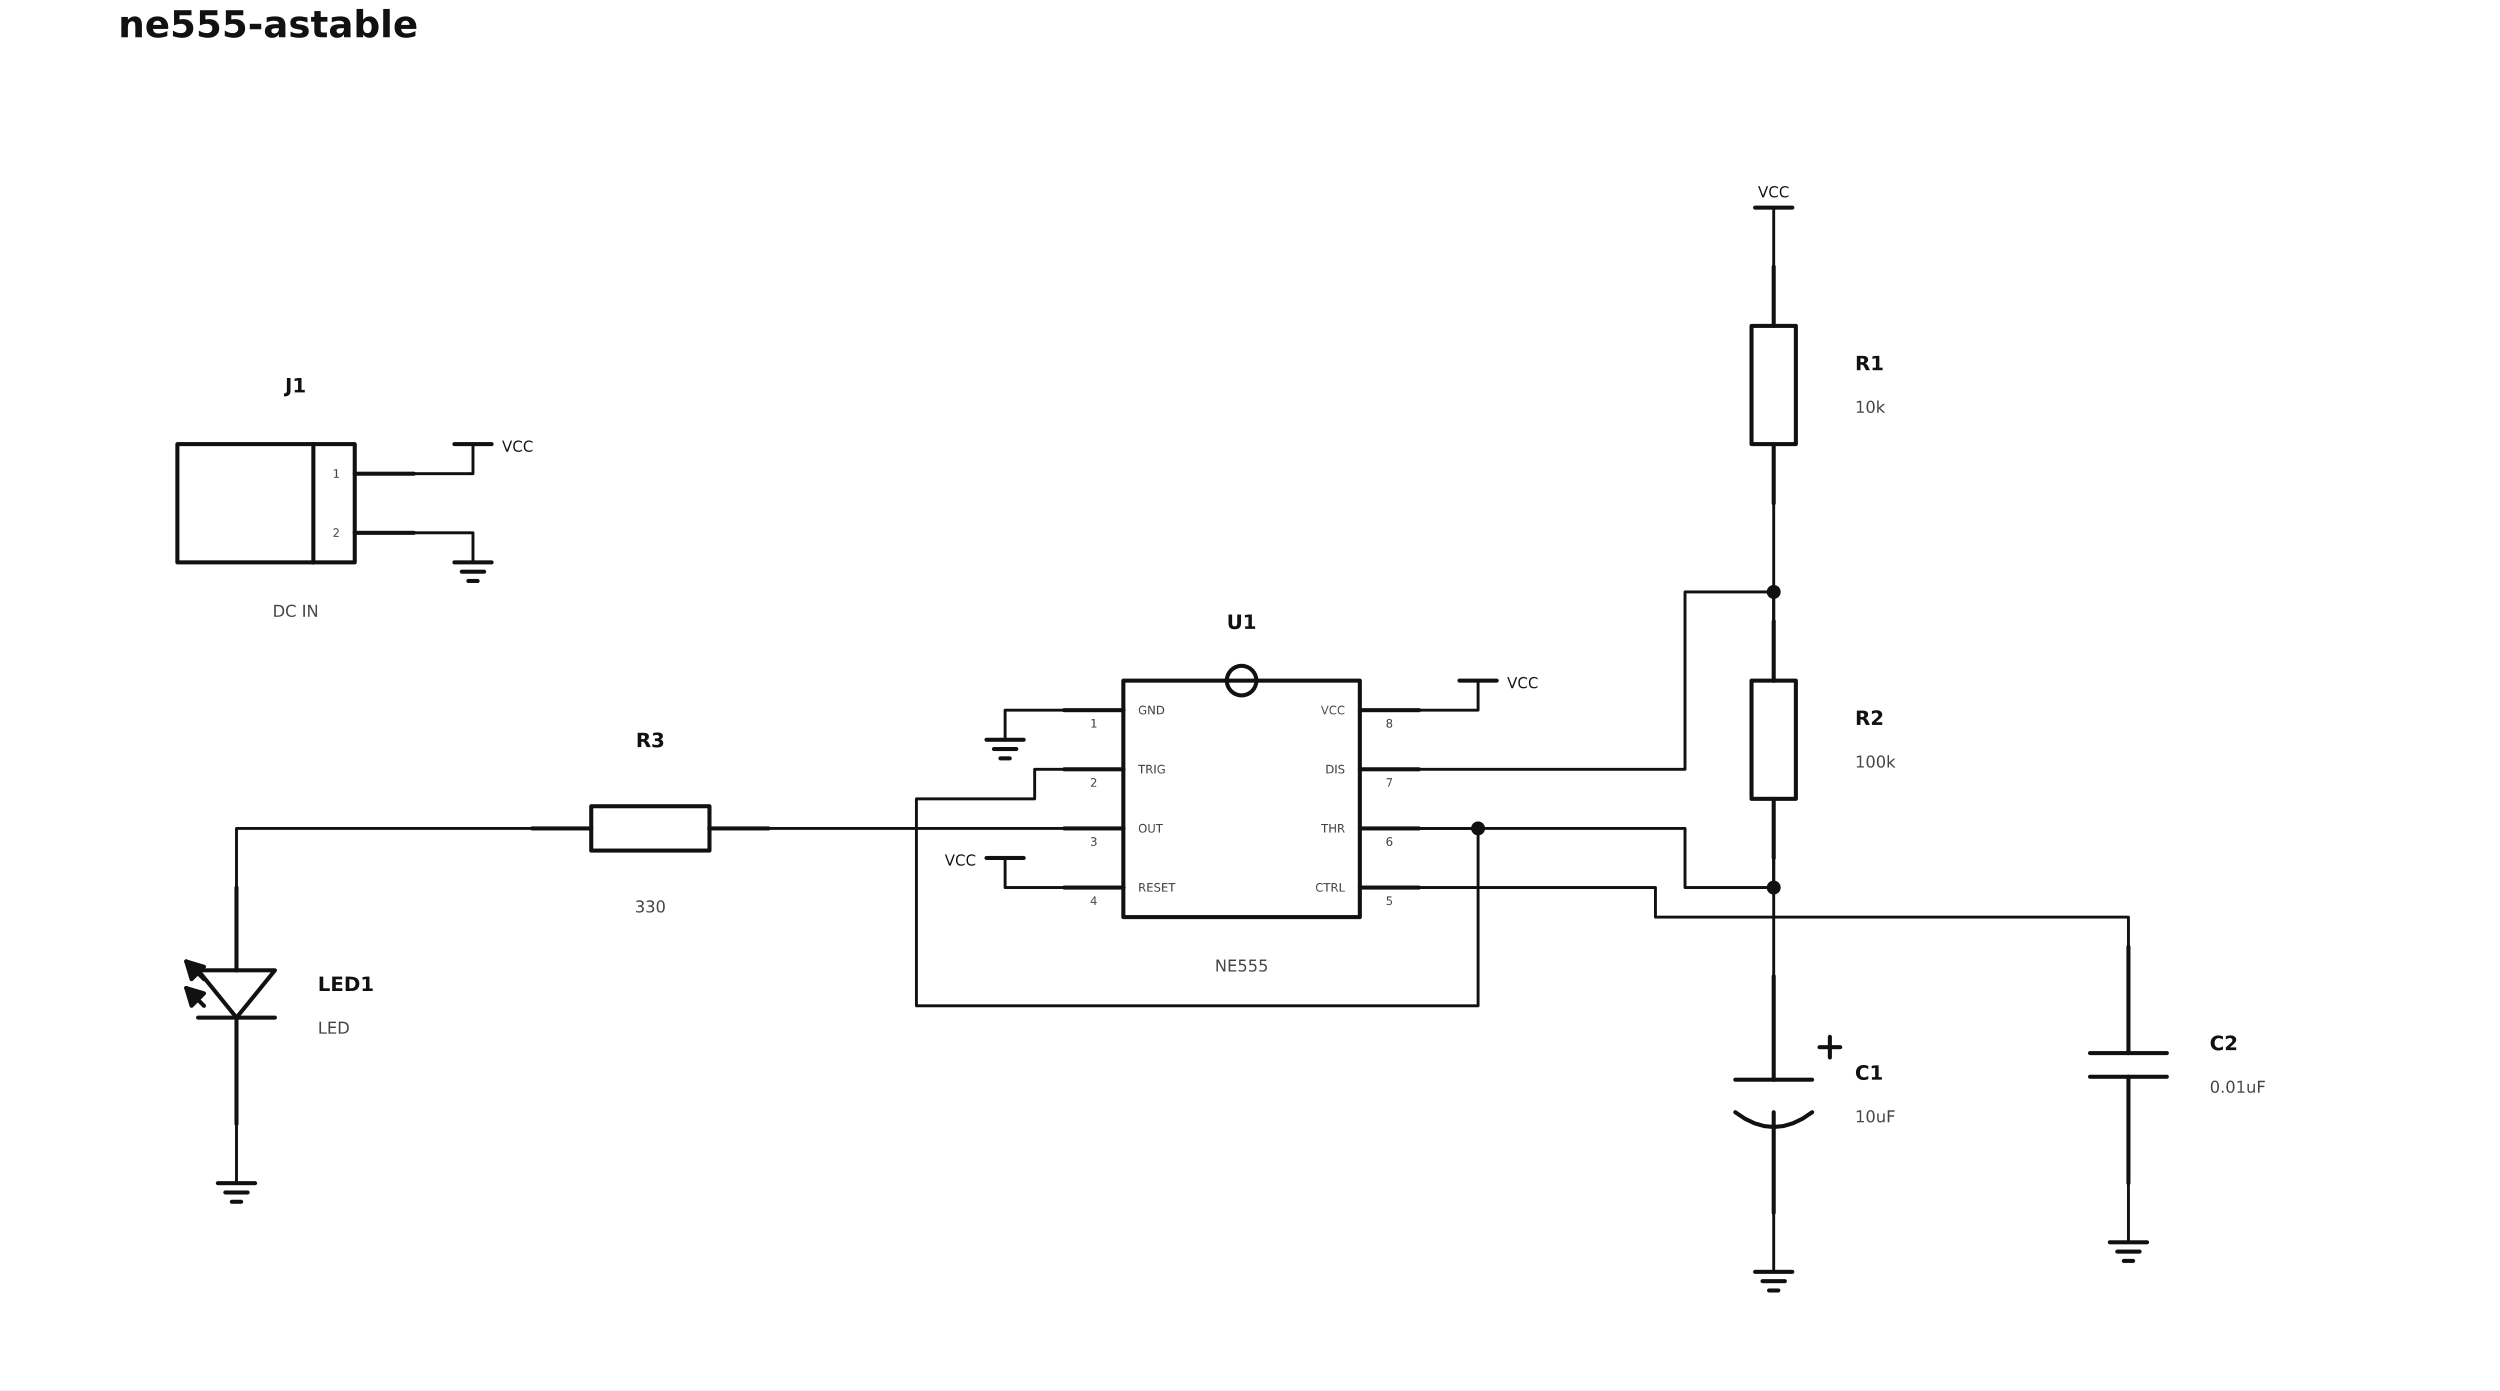
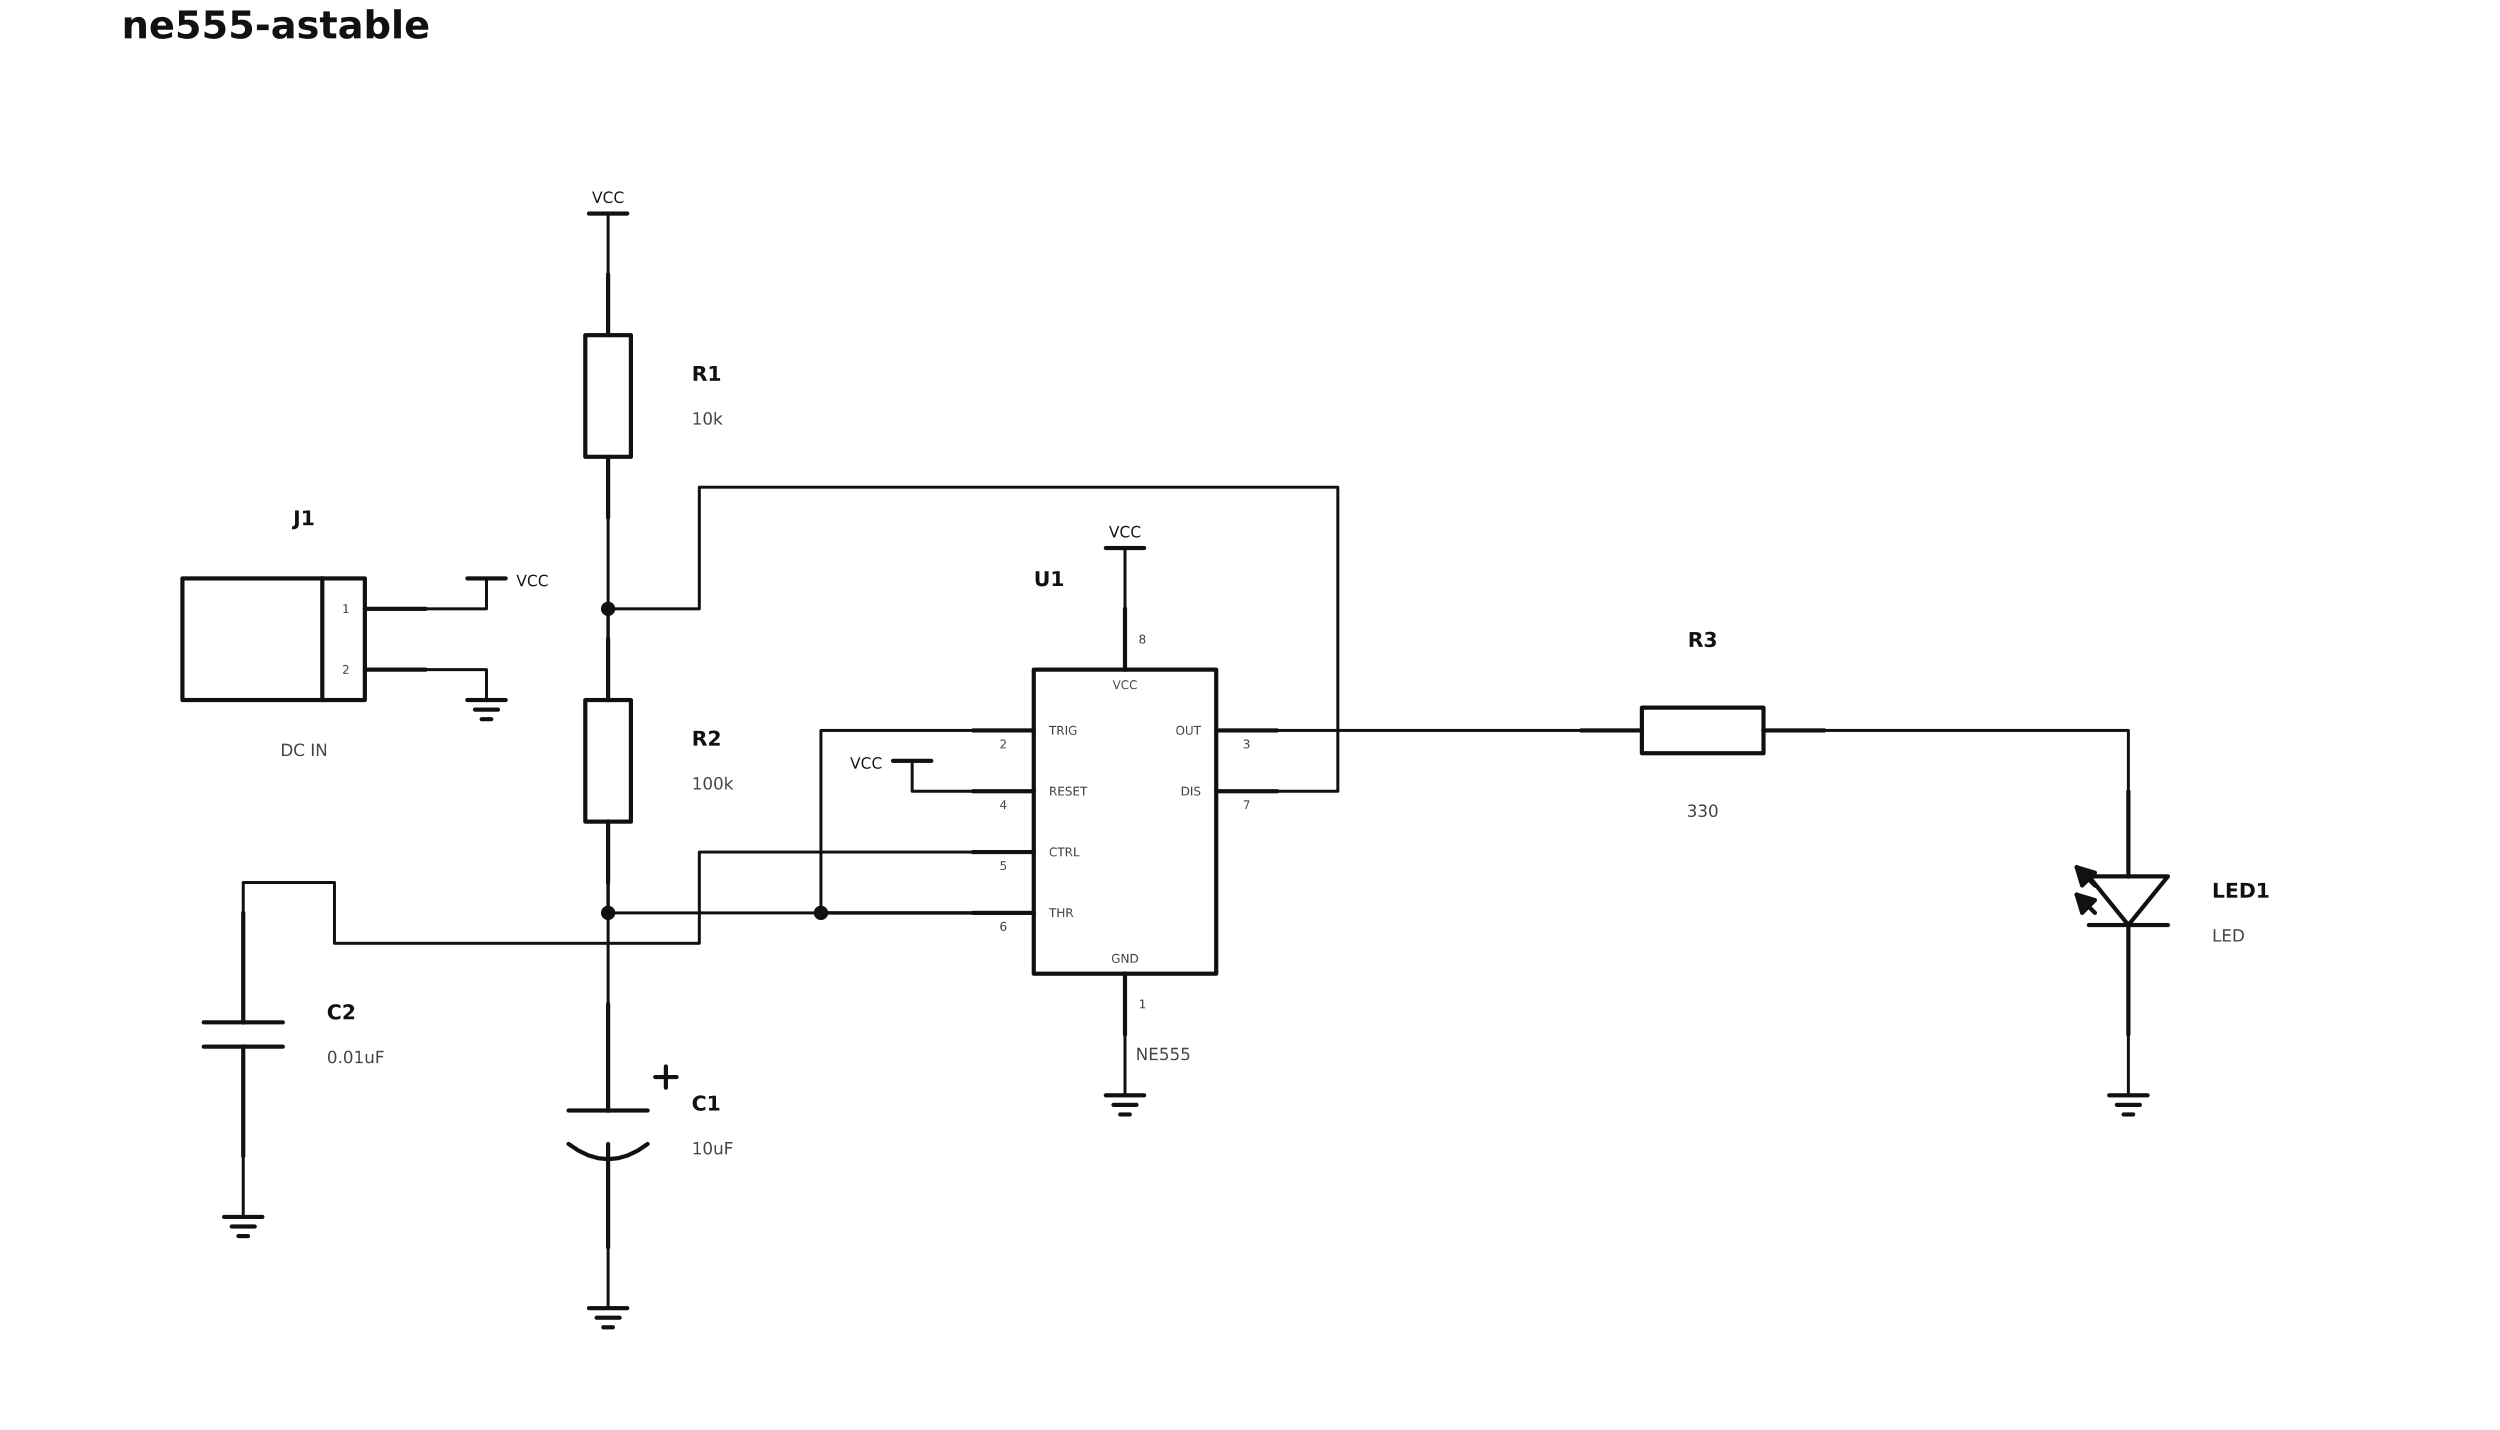
- <svg xmlns="http://www.w3.org/2000/svg" version="1.1" width="214.805mm" height="119.441mm" viewBox="0 -7.68 214.805 119.441">
-   <rect x="0" y="-7.68" width="214.805" height="119.441" fill="#ffffff" />
+ <svg xmlns="http://www.w3.org/2000/svg" version="1.1" width="208.845mm" height="119.441mm" viewBox="0 -7.68 208.845 119.441">
+   <rect x="0" y="-7.68" width="208.845" height="119.441" fill="#ffffff" />
  <text x="10.16" y="-4.48" font-size="3.2" fill="#111111" text-anchor="start" font-family="DejaVu Sans, Helvetica, Arial, sans-serif" font-weight="bold">ne555-astable</text>
  <g stroke-linecap="round" stroke-linejoin="round">
-     <polyline points="152.4,35.56 152.4,45.72" fill="none" stroke="#111111" stroke-width="0.25" />
-     <polyline points="152.4,76.2 152.4,66.04" fill="none" stroke="#111111" stroke-width="0.25" />
-     <polyline points="91.44,63.5 66.04,63.5" fill="none" stroke="#111111" stroke-width="0.25" />
-     <polyline points="20.32,68.58 20.32,63.5 45.72,63.5" fill="none" stroke="#111111" stroke-width="0.25" />
-     <polyline points="121.92,63.5 144.78,63.5 144.78,68.58 152.4,68.58 152.4,66.04" fill="none" stroke="#111111" stroke-width="0.25" />
-     <polyline points="91.44,58.42 88.9,58.42 88.9,60.96 78.74,60.96 78.74,78.74 127,78.74 127,63.5 121.92,63.5" fill="none" stroke="#111111" stroke-width="0.25" />
-     <polyline points="121.92,58.42 144.78,58.42 144.78,43.18 152.4,43.18 152.4,45.72" fill="none" stroke="#111111" stroke-width="0.25" />
-     <polyline points="121.92,68.58 142.24,68.58 142.24,71.12 182.88,71.12 182.88,73.66" fill="none" stroke="#111111" stroke-width="0.25" />
-     <polyline points="91.44,68.58 86.36,68.58 86.36,66.04" fill="none" stroke="#111111" stroke-width="0.25" />
-     <line x1="84.76" y1="66.04" x2="87.96" y2="66.04" stroke="#111111" stroke-width="0.35" />
-     <polyline points="121.92,53.34 127,53.34 127,50.8" fill="none" stroke="#111111" stroke-width="0.25" />
-     <line x1="125.4" y1="50.8" x2="128.6" y2="50.8" stroke="#111111" stroke-width="0.35" />
-     <polyline points="152.4,15.24 152.4,10.16" fill="none" stroke="#111111" stroke-width="0.25" />
-     <line x1="150.8" y1="10.16" x2="154" y2="10.16" stroke="#111111" stroke-width="0.35" />
-     <polyline points="35.56,33.02 40.64,33.02 40.64,30.48" fill="none" stroke="#111111" stroke-width="0.25" />
-     <line x1="39.04" y1="30.48" x2="42.24" y2="30.48" stroke="#111111" stroke-width="0.35" />
-     <polyline points="91.44,53.34 86.36,53.34 86.36,55.88" fill="none" stroke="#111111" stroke-width="0.25" />
-     <line x1="84.76" y1="55.88" x2="87.96" y2="55.88" stroke="#111111" stroke-width="0.35" />
-     <line x1="85.4" y1="56.68" x2="87.32" y2="56.68" stroke="#111111" stroke-width="0.35" />
-     <line x1="85.96" y1="57.48" x2="86.76" y2="57.48" stroke="#111111" stroke-width="0.35" />
-     <polyline points="152.4,96.52 152.4,101.6" fill="none" stroke="#111111" stroke-width="0.25" />
-     <line x1="150.8" y1="101.6" x2="154" y2="101.6" stroke="#111111" stroke-width="0.35" />
-     <line x1="151.44" y1="102.4" x2="153.36" y2="102.4" stroke="#111111" stroke-width="0.35" />
-     <line x1="152" y1="103.2" x2="152.8" y2="103.2" stroke="#111111" stroke-width="0.35" />
-     <polyline points="182.88,93.98 182.88,99.06" fill="none" stroke="#111111" stroke-width="0.25" />
-     <line x1="181.28" y1="99.06" x2="184.48" y2="99.06" stroke="#111111" stroke-width="0.35" />
-     <line x1="181.92" y1="99.86" x2="183.84" y2="99.86" stroke="#111111" stroke-width="0.35" />
-     <line x1="182.48" y1="100.66" x2="183.28" y2="100.66" stroke="#111111" stroke-width="0.35" />
+     <polyline points="50.8,35.56 50.8,45.72" fill="none" stroke="#111111" stroke-width="0.25" />
+     <polyline points="50.8,76.2 50.8,66.04" fill="none" stroke="#111111" stroke-width="0.25" />
+     <polyline points="81.28,53.34 68.58,53.34 68.58,68.58 81.28,68.58" fill="none" stroke="#111111" stroke-width="0.25" />
+     <polyline points="106.68,53.34 132.08,53.34 132.08,53.34" fill="none" stroke="#111111" stroke-width="0.25" />
+     <polyline points="177.8,58.42 177.8,53.34 152.4,53.34" fill="none" stroke="#111111" stroke-width="0.25" />
+     <polyline points="81.28,68.58 50.8,68.58 50.8,66.04" fill="none" stroke="#111111" stroke-width="0.25" />
+     <polyline points="81.28,63.5 58.42,63.5 58.42,71.12 27.94,71.12 27.94,66.04 20.32,66.04 20.32,68.58" fill="none" stroke="#111111" stroke-width="0.25" />
+     <polyline points="106.68,58.42 111.76,58.42 111.76,33.02 58.42,33.02 58.42,43.18 50.8,43.18 50.8,45.72" fill="none" stroke="#111111" stroke-width="0.25" />
+     <polyline points="81.28,58.42 76.2,58.42 76.2,55.88" fill="none" stroke="#111111" stroke-width="0.25" />
+     <line x1="74.6" y1="55.88" x2="77.8" y2="55.88" stroke="#111111" stroke-width="0.35" />
+     <polyline points="93.98,43.18 93.98,38.1" fill="none" stroke="#111111" stroke-width="0.25" />
+     <line x1="92.38" y1="38.1" x2="95.58" y2="38.1" stroke="#111111" stroke-width="0.35" />
+     <polyline points="50.8,15.24 50.8,10.16" fill="none" stroke="#111111" stroke-width="0.25" />
+     <line x1="49.2" y1="10.16" x2="52.4" y2="10.16" stroke="#111111" stroke-width="0.35" />
+     <polyline points="35.56,43.18 40.64,43.18 40.64,40.64" fill="none" stroke="#111111" stroke-width="0.25" />
+     <line x1="39.04" y1="40.64" x2="42.24" y2="40.64" stroke="#111111" stroke-width="0.35" />
+     <polyline points="93.98,78.74 93.98,83.82" fill="none" stroke="#111111" stroke-width="0.25" />
+     <line x1="92.38" y1="83.82" x2="95.58" y2="83.82" stroke="#111111" stroke-width="0.35" />
+     <line x1="93.02" y1="84.62" x2="94.94" y2="84.62" stroke="#111111" stroke-width="0.35" />
+     <line x1="93.58" y1="85.42" x2="94.38" y2="85.42" stroke="#111111" stroke-width="0.35" />
+     <polyline points="50.8,96.52 50.8,101.6" fill="none" stroke="#111111" stroke-width="0.25" />
+     <line x1="49.2" y1="101.6" x2="52.4" y2="101.6" stroke="#111111" stroke-width="0.35" />
+     <line x1="49.84" y1="102.4" x2="51.76" y2="102.4" stroke="#111111" stroke-width="0.35" />
+     <line x1="50.4" y1="103.2" x2="51.2" y2="103.2" stroke="#111111" stroke-width="0.35" />
    <polyline points="20.32,88.9 20.32,93.98" fill="none" stroke="#111111" stroke-width="0.25" />
    <line x1="18.72" y1="93.98" x2="21.92" y2="93.98" stroke="#111111" stroke-width="0.35" />
    <line x1="19.36" y1="94.78" x2="21.28" y2="94.78" stroke="#111111" stroke-width="0.35" />
    <line x1="19.92" y1="95.58" x2="20.72" y2="95.58" stroke="#111111" stroke-width="0.35" />
-     <polyline points="35.56,38.1 40.64,38.1 40.64,40.64" fill="none" stroke="#111111" stroke-width="0.25" />
-     <line x1="39.04" y1="40.64" x2="42.24" y2="40.64" stroke="#111111" stroke-width="0.35" />
-     <line x1="39.68" y1="41.44" x2="41.6" y2="41.44" stroke="#111111" stroke-width="0.35" />
-     <line x1="40.24" y1="42.24" x2="41.04" y2="42.24" stroke="#111111" stroke-width="0.35" />
-     <circle cx="127" cy="63.5" r="0.6" fill="#111111" />
-     <circle cx="152.4" cy="68.58" r="0.6" fill="#111111" />
-     <circle cx="152.4" cy="43.18" r="0.6" fill="#111111" />
-     <g transform="translate(147.32,76.2)">
+     <polyline points="177.8,78.74 177.8,83.82" fill="none" stroke="#111111" stroke-width="0.25" />
+     <line x1="176.2" y1="83.82" x2="179.4" y2="83.82" stroke="#111111" stroke-width="0.35" />
+     <line x1="176.84" y1="84.62" x2="178.76" y2="84.62" stroke="#111111" stroke-width="0.35" />
+     <line x1="177.4" y1="85.42" x2="178.2" y2="85.42" stroke="#111111" stroke-width="0.35" />
+     <polyline points="35.56,48.26 40.64,48.26 40.64,50.8" fill="none" stroke="#111111" stroke-width="0.25" />
+     <line x1="39.04" y1="50.8" x2="42.24" y2="50.8" stroke="#111111" stroke-width="0.35" />
+     <line x1="39.68" y1="51.6" x2="41.6" y2="51.6" stroke="#111111" stroke-width="0.35" />
+     <line x1="40.24" y1="52.4" x2="41.04" y2="52.4" stroke="#111111" stroke-width="0.35" />
+     <circle cx="50.8" cy="68.58" r="0.6" fill="#111111" />
+     <circle cx="68.58" cy="68.58" r="0.6" fill="#111111" />
+     <circle cx="50.8" cy="43.18" r="0.6" fill="#111111" />
+     <g transform="translate(45.72,76.2)">
      <polyline points="5.08,0 5.08,8.89" fill="none" stroke="#111111" stroke-width="0.35" />
      <polyline points="5.08,11.684 5.08,20.32" fill="none" stroke="#111111" stroke-width="0.35" />
      <polyline points="8.382,8.89 1.778,8.89" fill="none" stroke="#111111" stroke-width="0.35" />
      <polyline points="8.382,11.684 7.556,12.24 6.731,12.636 5.905,12.875 5.08,12.954 4.255,12.875 3.429,12.636 2.604,12.24 1.778,11.684" fill="none" stroke="#111111" stroke-width="0.35" />
      <polyline points="9.906,5.207 9.906,6.985" fill="none" stroke="#111111" stroke-width="0.35" />
      <polyline points="10.795,6.096 9.017,6.096" fill="none" stroke="#111111" stroke-width="0.35" />
    </g>
-     <g transform="translate(177.8,73.66)">
+     <g transform="translate(15.24,68.58)">
      <polyline points="5.08,0 5.08,9.144" fill="none" stroke="#111111" stroke-width="0.35" />
      <polyline points="5.08,11.176 5.08,20.32" fill="none" stroke="#111111" stroke-width="0.35" />
      <polyline points="8.382,9.144 1.778,9.144" fill="none" stroke="#111111" stroke-width="0.35" />
      <polyline points="8.382,11.176 1.778,11.176" fill="none" stroke="#111111" stroke-width="0.35" />
    </g>
-     <g transform="translate(15.24,27.94)">
+     <g transform="translate(15.24,38.1)">
      <polygon points="15.24,2.54 0,2.54 0,12.7 15.24,12.7" fill="none" stroke="#111111" stroke-width="0.35" />
      <polyline points="20.32,5.08 15.24,5.08" fill="none" stroke="#111111" stroke-width="0.35" />
      <polyline points="20.32,10.16 15.24,10.16" fill="none" stroke="#111111" stroke-width="0.35" />
      <polyline points="11.684,2.54 11.684,12.7" fill="none" stroke="#111111" stroke-width="0.35" />
    </g>
-     <g transform="translate(15.24,68.58)">
+     <g transform="translate(172.72,58.42)">
      <polyline points="5.08,20.32 5.08,11.176" fill="none" stroke="#111111" stroke-width="0.35" />
      <polyline points="5.08,7.112 5.08,0" fill="none" stroke="#111111" stroke-width="0.35" />
      <polyline points="1.778,11.176 8.382,11.176" fill="none" stroke="#111111" stroke-width="0.35" />
      <polygon points="1.778,7.112 8.382,7.112 5.08,11.176" fill="none" stroke="#111111" stroke-width="0.35" />
      <polyline points="2.286,10.16 0.762,8.636" fill="none" stroke="#111111" stroke-width="0.35" />
      <polygon points="0.762,8.636 1.219,10.16 2.286,9.093" fill="#111111" stroke="#111111" stroke-width="0.35" />
      <polyline points="2.286,7.874 0.762,6.35" fill="none" stroke="#111111" stroke-width="0.35" />
      <polygon points="0.762,6.35 1.219,7.874 2.286,6.807" fill="#111111" stroke="#111111" stroke-width="0.35" />
    </g>
-     <g transform="translate(147.32,15.24)">
+     <g transform="translate(45.72,15.24)">
      <polyline points="5.08,0 5.08,5.08" fill="none" stroke="#111111" stroke-width="0.35" />
      <polyline points="5.08,15.24 5.08,20.32" fill="none" stroke="#111111" stroke-width="0.35" />
      <polygon points="6.985,5.08 6.985,15.24 3.175,15.24 3.175,5.08" fill="none" stroke="#111111" stroke-width="0.35" />
    </g>
-     <g transform="translate(147.32,45.72)">
+     <g transform="translate(45.72,45.72)">
      <polyline points="5.08,0 5.08,5.08" fill="none" stroke="#111111" stroke-width="0.35" />
      <polyline points="5.08,15.24 5.08,20.32" fill="none" stroke="#111111" stroke-width="0.35" />
      <polygon points="6.985,5.08 6.985,15.24 3.175,15.24 3.175,5.08" fill="none" stroke="#111111" stroke-width="0.35" />
    </g>
-     <g transform="translate(45.72,58.42)">
-       <polyline points="20.32,5.08 15.24,5.08" fill="none" stroke="#111111" stroke-width="0.35" />
-       <polyline points="5.08,5.08 0,5.08" fill="none" stroke="#111111" stroke-width="0.35" />
-       <polygon points="15.24,6.985 5.08,6.985 5.08,3.175 15.24,3.175" fill="none" stroke="#111111" stroke-width="0.35" />
+     <g transform="translate(132.08,48.26)">
+       <polyline points="0,5.08 5.08,5.08" fill="none" stroke="#111111" stroke-width="0.35" />
+       <polyline points="15.24,5.08 20.32,5.08" fill="none" stroke="#111111" stroke-width="0.35" />
+       <polygon points="5.08,3.175 15.24,3.175 15.24,6.985 5.08,6.985" fill="none" stroke="#111111" stroke-width="0.35" />
    </g>
-     <g transform="translate(91.44,48.26)">
-       <polygon points="5.08,2.54 25.4,2.54 25.4,22.86 5.08,22.86" fill="none" stroke="#111111" stroke-width="0.35" />
-       <polyline points="0,5.08 5.08,5.08" fill="none" stroke="#111111" stroke-width="0.35" />
+     <g transform="translate(81.28,43.18)">
+       <polygon points="5.08,5.08 20.32,5.08 20.32,30.48 5.08,30.48" fill="none" stroke="#111111" stroke-width="0.35" />
      <polyline points="0,10.16 5.08,10.16" fill="none" stroke="#111111" stroke-width="0.35" />
      <polyline points="0,15.24 5.08,15.24" fill="none" stroke="#111111" stroke-width="0.35" />
      <polyline points="0,20.32 5.08,20.32" fill="none" stroke="#111111" stroke-width="0.35" />
-       <polyline points="25.4,5.08 30.48,5.08" fill="none" stroke="#111111" stroke-width="0.35" />
-       <polyline points="25.4,10.16 30.48,10.16" fill="none" stroke="#111111" stroke-width="0.35" />
-       <polyline points="25.4,15.24 30.48,15.24" fill="none" stroke="#111111" stroke-width="0.35" />
-       <polyline points="25.4,20.32 30.48,20.32" fill="none" stroke="#111111" stroke-width="0.35" />
-       <circle cx="15.24" cy="2.54" r="1.27" fill="none" stroke="#111111" stroke-width="0.35" />
+       <polyline points="0,25.4 5.08,25.4" fill="none" stroke="#111111" stroke-width="0.35" />
+       <polyline points="20.32,10.16 25.4,10.16" fill="none" stroke="#111111" stroke-width="0.35" />
+       <polyline points="20.32,15.24 25.4,15.24" fill="none" stroke="#111111" stroke-width="0.35" />
+       <polyline points="12.7,5.08 12.7,0" fill="none" stroke="#111111" stroke-width="0.35" />
+       <polyline points="12.7,30.48 12.7,35.56" fill="none" stroke="#111111" stroke-width="0.35" />
    </g>
  </g>
-   <text x="159.385" y="85.09" font-size="1.7" fill="#111111" text-anchor="start" font-family="DejaVu Sans, Helvetica, Arial, sans-serif" font-weight="bold">C1</text>
-   <text x="159.385" y="88.75" font-size="1.4" fill="#444444" text-anchor="start" font-family="DejaVu Sans, Helvetica, Arial, sans-serif">10uF</text>
-   <text x="189.865" y="82.55" font-size="1.7" fill="#111111" text-anchor="start" font-family="DejaVu Sans, Helvetica, Arial, sans-serif" font-weight="bold">C2</text>
-   <text x="189.865" y="86.21" font-size="1.4" fill="#444444" text-anchor="start" font-family="DejaVu Sans, Helvetica, Arial, sans-serif">0.01uF</text>
-   <text x="25.4" y="26.035" font-size="1.7" fill="#111111" text-anchor="middle" font-family="DejaVu Sans, Helvetica, Arial, sans-serif" font-weight="bold">J1</text>
-   <text x="25.4" y="45.316" font-size="1.4" fill="#444444" text-anchor="middle" font-family="DejaVu Sans, Helvetica, Arial, sans-serif">DC IN</text>
-   <text x="29.21" y="33.37" font-size="1" fill="#444444" text-anchor="end" font-family="DejaVu Sans, Helvetica, Arial, sans-serif">1</text>
-   <text x="29.21" y="38.45" font-size="1" fill="#444444" text-anchor="end" font-family="DejaVu Sans, Helvetica, Arial, sans-serif">2</text>
-   <text x="27.305" y="77.47" font-size="1.7" fill="#111111" text-anchor="start" font-family="DejaVu Sans, Helvetica, Arial, sans-serif" font-weight="bold">LED1</text>
-   <text x="27.305" y="81.13" font-size="1.4" fill="#444444" text-anchor="start" font-family="DejaVu Sans, Helvetica, Arial, sans-serif">LED</text>
-   <text x="159.385" y="24.13" font-size="1.7" fill="#111111" text-anchor="start" font-family="DejaVu Sans, Helvetica, Arial, sans-serif" font-weight="bold">R1</text>
-   <text x="159.385" y="27.79" font-size="1.4" fill="#444444" text-anchor="start" font-family="DejaVu Sans, Helvetica, Arial, sans-serif">10k</text>
-   <text x="159.385" y="54.61" font-size="1.7" fill="#111111" text-anchor="start" font-family="DejaVu Sans, Helvetica, Arial, sans-serif" font-weight="bold">R2</text>
-   <text x="159.385" y="58.27" font-size="1.4" fill="#444444" text-anchor="start" font-family="DejaVu Sans, Helvetica, Arial, sans-serif">100k</text>
-   <text x="55.88" y="56.515" font-size="1.7" fill="#111111" text-anchor="middle" font-family="DejaVu Sans, Helvetica, Arial, sans-serif" font-weight="bold">R3</text>
-   <text x="55.88" y="70.716" font-size="1.4" fill="#444444" text-anchor="middle" font-family="DejaVu Sans, Helvetica, Arial, sans-serif">330</text>
-   <text x="106.68" y="46.355" font-size="1.7" fill="#111111" text-anchor="middle" font-family="DejaVu Sans, Helvetica, Arial, sans-serif" font-weight="bold">U1</text>
-   <text x="106.68" y="75.796" font-size="1.4" fill="#444444" text-anchor="middle" font-family="DejaVu Sans, Helvetica, Arial, sans-serif">NE555</text>
-   <text x="97.79" y="53.69" font-size="1" fill="#444444" text-anchor="start" font-family="DejaVu Sans, Helvetica, Arial, sans-serif">GND</text>
-   <text x="93.98" y="54.833" font-size="1" fill="#444444" text-anchor="middle" font-family="DejaVu Sans, Helvetica, Arial, sans-serif">1</text>
-   <text x="97.79" y="58.77" font-size="1" fill="#444444" text-anchor="start" font-family="DejaVu Sans, Helvetica, Arial, sans-serif">TRIG</text>
-   <text x="93.98" y="59.913" font-size="1" fill="#444444" text-anchor="middle" font-family="DejaVu Sans, Helvetica, Arial, sans-serif">2</text>
-   <text x="97.79" y="63.85" font-size="1" fill="#444444" text-anchor="start" font-family="DejaVu Sans, Helvetica, Arial, sans-serif">OUT</text>
-   <text x="93.98" y="64.993" font-size="1" fill="#444444" text-anchor="middle" font-family="DejaVu Sans, Helvetica, Arial, sans-serif">3</text>
-   <text x="97.79" y="68.93" font-size="1" fill="#444444" text-anchor="start" font-family="DejaVu Sans, Helvetica, Arial, sans-serif">RESET</text>
-   <text x="93.98" y="70.073" font-size="1" fill="#444444" text-anchor="middle" font-family="DejaVu Sans, Helvetica, Arial, sans-serif">4</text>
-   <text x="115.57" y="53.69" font-size="1" fill="#444444" text-anchor="end" font-family="DejaVu Sans, Helvetica, Arial, sans-serif">VCC</text>
-   <text x="119.38" y="54.833" font-size="1" fill="#444444" text-anchor="middle" font-family="DejaVu Sans, Helvetica, Arial, sans-serif">8</text>
-   <text x="115.57" y="58.77" font-size="1" fill="#444444" text-anchor="end" font-family="DejaVu Sans, Helvetica, Arial, sans-serif">DIS</text>
-   <text x="119.38" y="59.913" font-size="1" fill="#444444" text-anchor="middle" font-family="DejaVu Sans, Helvetica, Arial, sans-serif">7</text>
-   <text x="115.57" y="63.85" font-size="1" fill="#444444" text-anchor="end" font-family="DejaVu Sans, Helvetica, Arial, sans-serif">THR</text>
-   <text x="119.38" y="64.993" font-size="1" fill="#444444" text-anchor="middle" font-family="DejaVu Sans, Helvetica, Arial, sans-serif">6</text>
-   <text x="115.57" y="68.93" font-size="1" fill="#444444" text-anchor="end" font-family="DejaVu Sans, Helvetica, Arial, sans-serif">CTRL</text>
-   <text x="119.38" y="70.073" font-size="1" fill="#444444" text-anchor="middle" font-family="DejaVu Sans, Helvetica, Arial, sans-serif">5</text>
-   <text x="83.871" y="66.69" font-size="1.3" fill="#111111" text-anchor="end" font-family="DejaVu Sans, Helvetica, Arial, sans-serif">VCC</text>
-   <text x="129.489" y="51.45" font-size="1.3" fill="#111111" text-anchor="start" font-family="DejaVu Sans, Helvetica, Arial, sans-serif">VCC</text>
-   <text x="152.4" y="9.271" font-size="1.3" fill="#111111" text-anchor="middle" font-family="DejaVu Sans, Helvetica, Arial, sans-serif">VCC</text>
-   <text x="43.129" y="31.13" font-size="1.3" fill="#111111" text-anchor="start" font-family="DejaVu Sans, Helvetica, Arial, sans-serif">VCC</text>
+   <text x="57.785" y="85.09" font-size="1.7" fill="#111111" text-anchor="start" font-family="DejaVu Sans, Helvetica, Arial, sans-serif" font-weight="bold">C1</text>
+   <text x="57.785" y="88.75" font-size="1.4" fill="#444444" text-anchor="start" font-family="DejaVu Sans, Helvetica, Arial, sans-serif">10uF</text>
+   <text x="27.305" y="77.47" font-size="1.7" fill="#111111" text-anchor="start" font-family="DejaVu Sans, Helvetica, Arial, sans-serif" font-weight="bold">C2</text>
+   <text x="27.305" y="81.13" font-size="1.4" fill="#444444" text-anchor="start" font-family="DejaVu Sans, Helvetica, Arial, sans-serif">0.01uF</text>
+   <text x="25.4" y="36.195" font-size="1.7" fill="#111111" text-anchor="middle" font-family="DejaVu Sans, Helvetica, Arial, sans-serif" font-weight="bold">J1</text>
+   <text x="25.4" y="55.476" font-size="1.4" fill="#444444" text-anchor="middle" font-family="DejaVu Sans, Helvetica, Arial, sans-serif">DC IN</text>
+   <text x="29.21" y="43.53" font-size="1" fill="#444444" text-anchor="end" font-family="DejaVu Sans, Helvetica, Arial, sans-serif">1</text>
+   <text x="29.21" y="48.61" font-size="1" fill="#444444" text-anchor="end" font-family="DejaVu Sans, Helvetica, Arial, sans-serif">2</text>
+   <text x="184.785" y="67.31" font-size="1.7" fill="#111111" text-anchor="start" font-family="DejaVu Sans, Helvetica, Arial, sans-serif" font-weight="bold">LED1</text>
+   <text x="184.785" y="70.97" font-size="1.4" fill="#444444" text-anchor="start" font-family="DejaVu Sans, Helvetica, Arial, sans-serif">LED</text>
+   <text x="57.785" y="24.13" font-size="1.7" fill="#111111" text-anchor="start" font-family="DejaVu Sans, Helvetica, Arial, sans-serif" font-weight="bold">R1</text>
+   <text x="57.785" y="27.79" font-size="1.4" fill="#444444" text-anchor="start" font-family="DejaVu Sans, Helvetica, Arial, sans-serif">10k</text>
+   <text x="57.785" y="54.61" font-size="1.7" fill="#111111" text-anchor="start" font-family="DejaVu Sans, Helvetica, Arial, sans-serif" font-weight="bold">R2</text>
+   <text x="57.785" y="58.27" font-size="1.4" fill="#444444" text-anchor="start" font-family="DejaVu Sans, Helvetica, Arial, sans-serif">100k</text>
+   <text x="142.24" y="46.355" font-size="1.7" fill="#111111" text-anchor="middle" font-family="DejaVu Sans, Helvetica, Arial, sans-serif" font-weight="bold">R3</text>
+   <text x="142.24" y="60.556" font-size="1.4" fill="#444444" text-anchor="middle" font-family="DejaVu Sans, Helvetica, Arial, sans-serif">330</text>
+   <text x="86.36" y="41.275" font-size="1.7" fill="#111111" text-anchor="start" font-family="DejaVu Sans, Helvetica, Arial, sans-serif" font-weight="bold">U1</text>
+   <text x="97.175" y="80.876" font-size="1.4" fill="#444444" text-anchor="middle" font-family="DejaVu Sans, Helvetica, Arial, sans-serif">NE555</text>
+   <text x="87.63" y="53.69" font-size="1" fill="#444444" text-anchor="start" font-family="DejaVu Sans, Helvetica, Arial, sans-serif">TRIG</text>
+   <text x="83.82" y="54.833" font-size="1" fill="#444444" text-anchor="middle" font-family="DejaVu Sans, Helvetica, Arial, sans-serif">2</text>
+   <text x="87.63" y="58.77" font-size="1" fill="#444444" text-anchor="start" font-family="DejaVu Sans, Helvetica, Arial, sans-serif">RESET</text>
+   <text x="83.82" y="59.913" font-size="1" fill="#444444" text-anchor="middle" font-family="DejaVu Sans, Helvetica, Arial, sans-serif">4</text>
+   <text x="87.63" y="63.85" font-size="1" fill="#444444" text-anchor="start" font-family="DejaVu Sans, Helvetica, Arial, sans-serif">CTRL</text>
+   <text x="83.82" y="64.993" font-size="1" fill="#444444" text-anchor="middle" font-family="DejaVu Sans, Helvetica, Arial, sans-serif">5</text>
+   <text x="87.63" y="68.93" font-size="1" fill="#444444" text-anchor="start" font-family="DejaVu Sans, Helvetica, Arial, sans-serif">THR</text>
+   <text x="83.82" y="70.073" font-size="1" fill="#444444" text-anchor="middle" font-family="DejaVu Sans, Helvetica, Arial, sans-serif">6</text>
+   <text x="100.33" y="53.69" font-size="1" fill="#444444" text-anchor="end" font-family="DejaVu Sans, Helvetica, Arial, sans-serif">OUT</text>
+   <text x="104.14" y="54.833" font-size="1" fill="#444444" text-anchor="middle" font-family="DejaVu Sans, Helvetica, Arial, sans-serif">3</text>
+   <text x="100.33" y="58.77" font-size="1" fill="#444444" text-anchor="end" font-family="DejaVu Sans, Helvetica, Arial, sans-serif">DIS</text>
+   <text x="104.14" y="59.913" font-size="1" fill="#444444" text-anchor="middle" font-family="DejaVu Sans, Helvetica, Arial, sans-serif">7</text>
+   <text x="93.98" y="49.88" font-size="1" fill="#444444" text-anchor="middle" font-family="DejaVu Sans, Helvetica, Arial, sans-serif">VCC</text>
+   <text x="95.123" y="46.07" font-size="1" fill="#444444" text-anchor="start" font-family="DejaVu Sans, Helvetica, Arial, sans-serif">8</text>
+   <text x="93.98" y="72.74" font-size="1" fill="#444444" text-anchor="middle" font-family="DejaVu Sans, Helvetica, Arial, sans-serif">GND</text>
+   <text x="95.123" y="76.55" font-size="1" fill="#444444" text-anchor="start" font-family="DejaVu Sans, Helvetica, Arial, sans-serif">1</text>
+   <text x="73.711" y="56.53" font-size="1.3" fill="#111111" text-anchor="end" font-family="DejaVu Sans, Helvetica, Arial, sans-serif">VCC</text>
+   <text x="93.98" y="37.211" font-size="1.3" fill="#111111" text-anchor="middle" font-family="DejaVu Sans, Helvetica, Arial, sans-serif">VCC</text>
+   <text x="50.8" y="9.271" font-size="1.3" fill="#111111" text-anchor="middle" font-family="DejaVu Sans, Helvetica, Arial, sans-serif">VCC</text>
+   <text x="43.129" y="41.29" font-size="1.3" fill="#111111" text-anchor="start" font-family="DejaVu Sans, Helvetica, Arial, sans-serif">VCC</text>
</svg>
